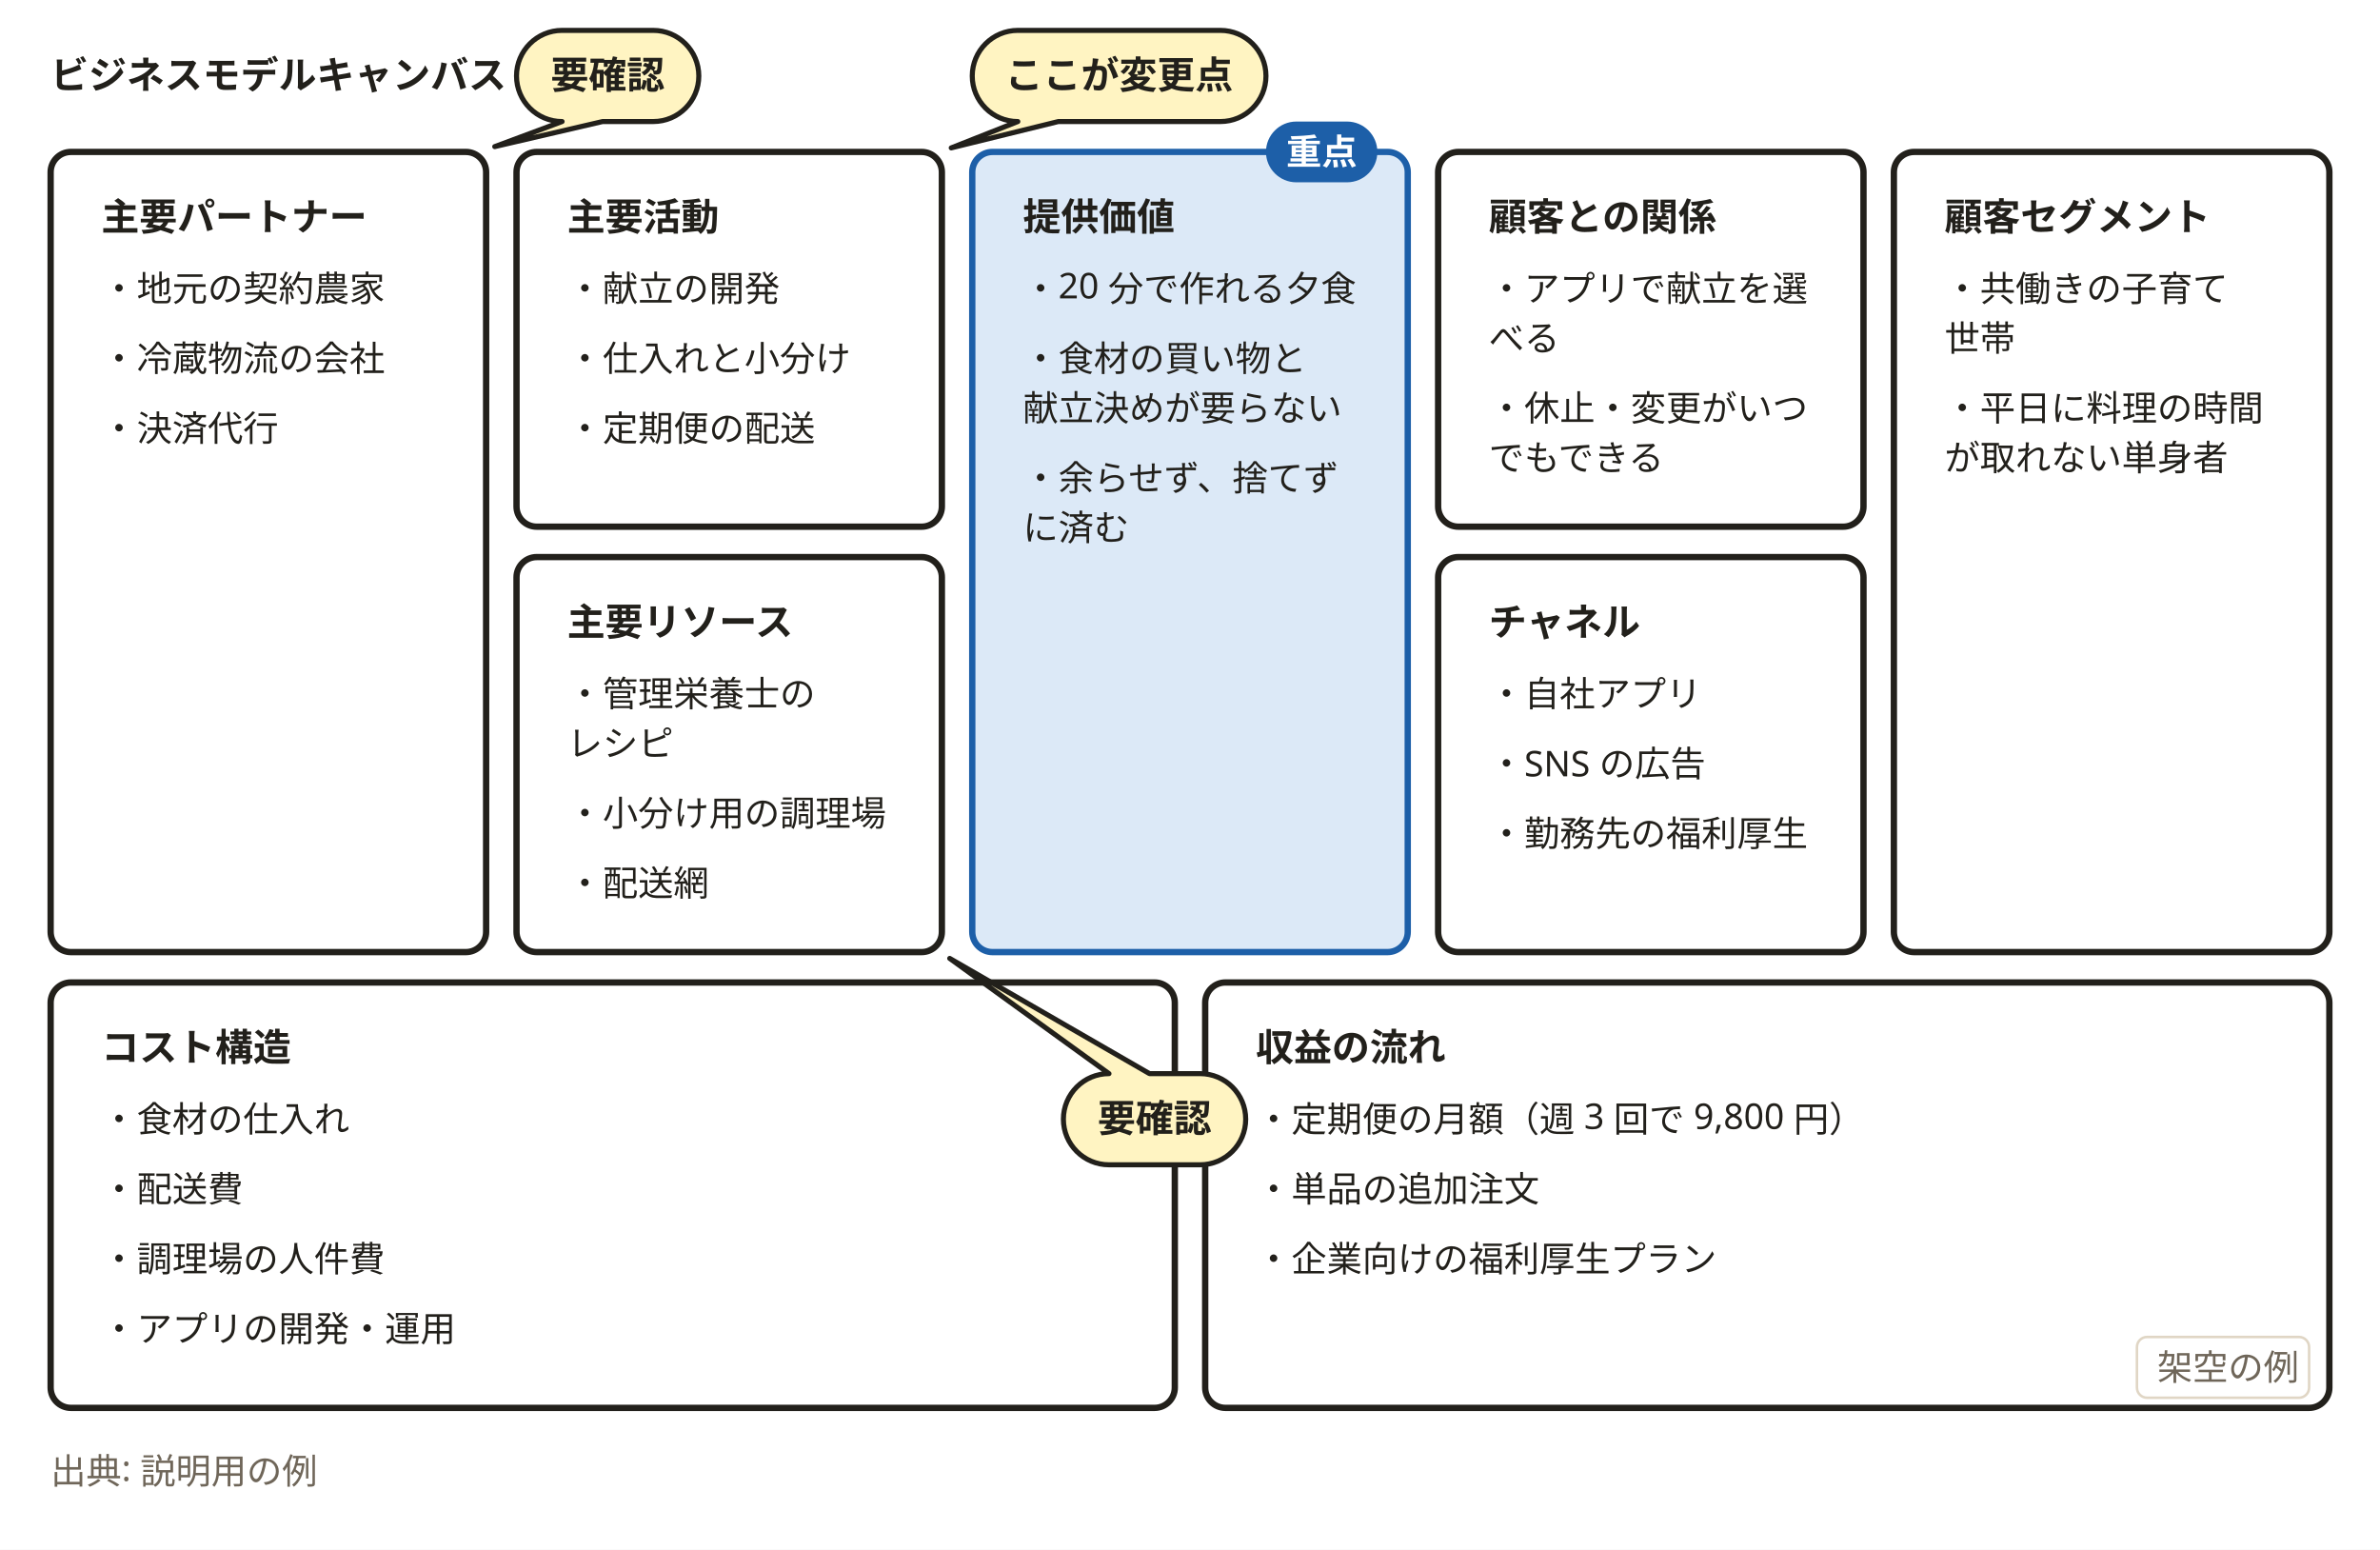
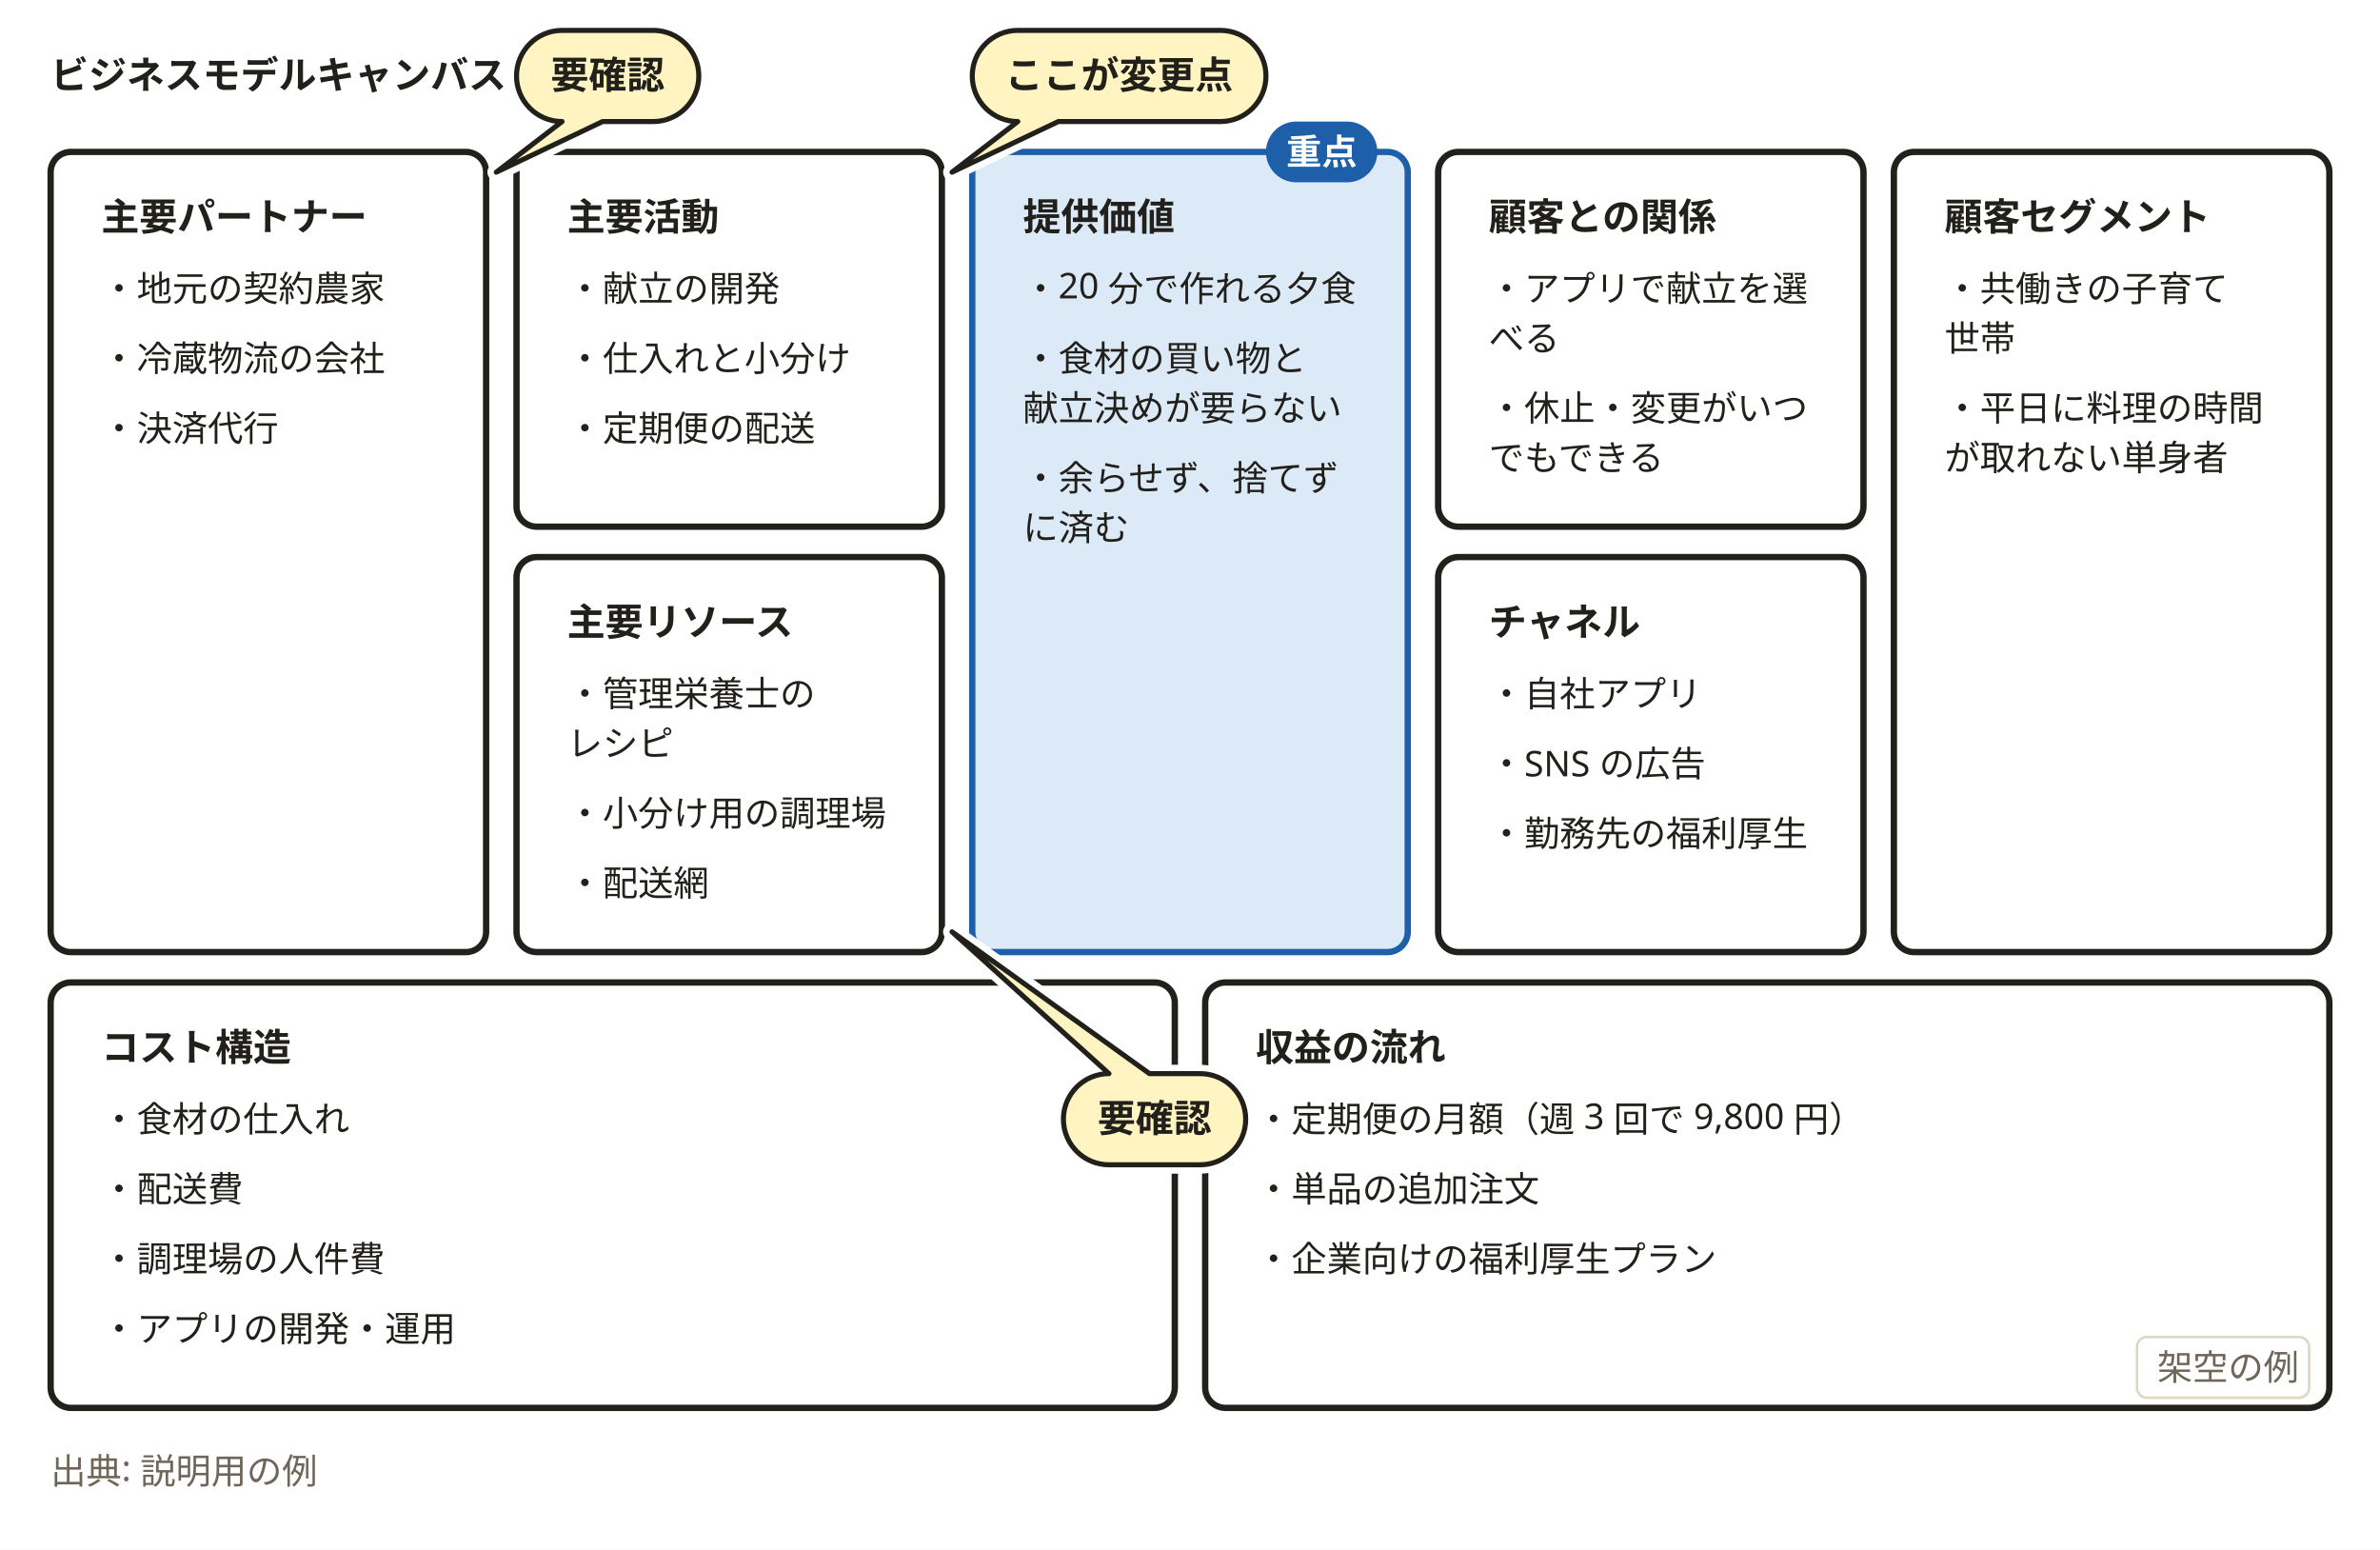
<svg xmlns="http://www.w3.org/2000/svg" width="940" height="612" viewBox="0 0 940 612" role="img" aria-labelledby="svg-title svg-desc">
  <style>
    text { font-family: 'Hiragino Sans','Hiragino Kaku Gothic ProN','Yu Gothic','YuGothic',Meiryo,'Noto Sans JP',sans-serif; }
    .emoji { font-family: 'Noto Color Emoji','Segoe UI Emoji',sans-serif; }
  </style>
  <rect x="0" y="0" width="940" height="612" fill="#ffffff" />
  <text x="20" y="35" font-size="15" font-weight="700" fill="#22201b">ビジネスモデルキャンバス</text>
  <rect x="20" y="60" width="172" height="316" rx="8" fill="#ffffff" stroke="#22201b" stroke-width="2.5" />
  <text x="40" y="91" font-size="15" font-weight="700" fill="#22201b">主要パートナー</text>
  <text x="40" y="119" font-size="14" font-weight="400" fill="#22201b">・地元の契約農家</text>
  <text x="40" y="146.6" font-size="14" font-weight="400" fill="#22201b">・冷蔵物流の会社</text>
  <text x="40" y="174.2" font-size="14" font-weight="400" fill="#22201b">・決済代行</text>
  <rect x="204" y="60" width="168" height="148" rx="8" fill="#ffffff" stroke="#22201b" stroke-width="2.5" />
  <text x="224" y="91" font-size="15" font-weight="700" fill="#22201b">主要活動</text>
  <text x="224" y="119" font-size="14" font-weight="400" fill="#22201b">・献立の開発</text>
  <text x="224" y="146.6" font-size="14" font-weight="400" fill="#22201b">・仕入れと小分け</text>
  <text x="224" y="174.2" font-size="14" font-weight="400" fill="#22201b">・定期便の配送</text>
  <rect x="204" y="220" width="168" height="156" rx="8" fill="#ffffff" stroke="#22201b" stroke-width="2.5" />
  <text x="224" y="251" font-size="15" font-weight="700" fill="#22201b">主要リソース</text>
  <text x="224" y="279" font-size="14" font-weight="400" fill="#22201b">・管理栄養士の</text>
  <text x="224" y="298.6" font-size="14" font-weight="400" fill="#22201b">レシピ</text>
  <text x="224" y="326.2" font-size="14" font-weight="400" fill="#22201b">・小分け用の調理場</text>
  <text x="224" y="353.8" font-size="14" font-weight="400" fill="#22201b">・配送網</text>
  <rect x="384" y="60" width="172" height="316" rx="8" fill="#dce9f7" stroke="#1d5fa8" stroke-width="2.5" />
  <text x="404" y="91" font-size="15" font-weight="700" fill="#22201b">提供価値</text>
  <text x="404" y="119" font-size="14" font-weight="400" fill="#22201b">・20 分で作れる夕食</text>
  <text x="404" y="146.6" font-size="14" font-weight="400" fill="#22201b">・食材の買い物と</text>
  <text x="404" y="166.2" font-size="14" font-weight="400" fill="#22201b">献立決めが要らない</text>
  <text x="404" y="193.8" font-size="14" font-weight="400" fill="#22201b">・余らせず、捨てず</text>
  <text x="404" y="213.4" font-size="14" font-weight="400" fill="#22201b">に済む</text>
  <rect x="500" y="48" width="44" height="24" rx="12" fill="#1d5fa8" />
  <text x="522" y="65" text-anchor="middle" font-size="14" font-weight="700" fill="#ffffff">重点</text>
  <rect x="568" y="60" width="168" height="148" rx="8" fill="#ffffff" stroke="#22201b" stroke-width="2.5" />
  <text x="588" y="91" font-size="15" font-weight="700" fill="#22201b">顧客との関係</text>
  <text x="588" y="119" font-size="14" font-weight="400" fill="#22201b">・アプリで献立を選</text>
  <text x="588" y="138.6" font-size="14" font-weight="400" fill="#22201b">べる</text>
  <text x="588" y="166.2" font-size="14" font-weight="400" fill="#22201b">・休止・変更がいつ</text>
  <text x="588" y="185.8" font-size="14" font-weight="400" fill="#22201b">でもできる</text>
  <rect x="568" y="220" width="168" height="156" rx="8" fill="#ffffff" stroke="#22201b" stroke-width="2.5" />
  <text x="588" y="251" font-size="15" font-weight="700" fill="#22201b">チャネル</text>
  <text x="588" y="279" font-size="14" font-weight="400" fill="#22201b">・自社アプリ</text>
  <text x="588" y="306.6" font-size="14" font-weight="400" fill="#22201b">・SNS の広告</text>
  <text x="588" y="334.2" font-size="14" font-weight="400" fill="#22201b">・勤務先の福利厚生</text>
  <rect x="748" y="60" width="172" height="316" rx="8" fill="#ffffff" stroke="#22201b" stroke-width="2.5" />
  <text x="768" y="91" font-size="15" font-weight="700" fill="#22201b">顧客セグメント</text>
  <text x="768" y="119" font-size="14" font-weight="400" fill="#22201b">・共働きの子育て</text>
  <text x="768" y="138.6" font-size="14" font-weight="400" fill="#22201b">世帯</text>
  <text x="768" y="166.2" font-size="14" font-weight="400" fill="#22201b">・平日に料理の時間</text>
  <text x="768" y="185.8" font-size="14" font-weight="400" fill="#22201b">が取れない単身者</text>
  <rect x="20" y="388" width="444" height="168" rx="8" fill="#ffffff" stroke="#22201b" stroke-width="2.5" />
  <text x="40" y="419" font-size="15" font-weight="700" fill="#22201b">コスト構造</text>
  <text x="40" y="447" font-size="14" font-weight="400" fill="#22201b">・食材の仕入れ</text>
  <text x="40" y="474.6" font-size="14" font-weight="400" fill="#22201b">・配送費</text>
  <text x="40" y="502.2" font-size="14" font-weight="400" fill="#22201b">・調理場の人件費</text>
  <text x="40" y="529.8" font-size="14" font-weight="400" fill="#22201b">・アプリの開発・運用</text>
  <rect x="476" y="388" width="444" height="168" rx="8" fill="#ffffff" stroke="#22201b" stroke-width="2.5" />
  <text x="496" y="419" font-size="15" font-weight="700" fill="#22201b">収益の流れ</text>
  <text x="496" y="447" font-size="14" font-weight="400" fill="#22201b">・定期便の月額（週 3 回で 9,800 円）</text>
  <text x="496" y="474.6" font-size="14" font-weight="400" fill="#22201b">・単品の追加注文</text>
  <text x="496" y="502.2" font-size="14" font-weight="400" fill="#22201b">・企業向けの福利厚生プラン</text>
  <rect x="844" y="528" width="68" height="24" rx="4" fill="#ffffff" stroke="#e0d6c5" stroke-width="1" />
  <text x="880" y="545" font-size="14" text-anchor="middle" fill="#6f6659">架空の例</text>
  <text x="20" y="586" font-size="14" font-weight="400" fill="#6f6659">出典: 説明用の例</text>
  <g id="overlay-layer">
    <g class="overlay">
-       <path d="M222 12H258A18 18 0 0 1 276 30V30A18 18 0 0 1 258 48L238 48L195.4 57.9L222 48H222A18 18 0 0 1 204 30V30A18 18 0 0 1 222 12Z" fill="#fff4c2" stroke="#22201b" stroke-width="2" stroke-linejoin="round" />
+       <path d="M222 12H258A18 18 0 0 1 276 30V30A18 18 0 0 1 258 48L238 48L196 68L222 48H222A18 18 0 0 1 204 30V30A18 18 0 0 1 222 12Z" fill="none" stroke="#fff" stroke-width="7" stroke-linejoin="round" />
+       <path d="M222 12H258A18 18 0 0 1 276 30V30A18 18 0 0 1 258 48L238 48L196 68L222 48H222A18 18 0 0 1 204 30V30A18 18 0 0 1 222 12Z" fill="#fff4c2" stroke="#22201b" stroke-width="2" stroke-linejoin="round" />
      <text x="240" y="35" text-anchor="middle" font-size="15" font-weight="700" fill="#22201b">要確認</text>
    </g>
    <g class="overlay">
-       <path d="M402 12H482A18 18 0 0 1 500 30V30A18 18 0 0 1 482 48L418 48L375.7 58.4L402 48H402A18 18 0 0 1 384 30V30A18 18 0 0 1 402 12Z" fill="#fff4c2" stroke="#22201b" stroke-width="2" stroke-linejoin="round" />
+       <path d="M402 12H482A18 18 0 0 1 500 30V30A18 18 0 0 1 482 48L418 48L376 68L402 48H402A18 18 0 0 1 384 30V30A18 18 0 0 1 402 12Z" fill="none" stroke="#fff" stroke-width="7" stroke-linejoin="round" />
+       <path d="M402 12H482A18 18 0 0 1 500 30V30A18 18 0 0 1 482 48L418 48L376 68L402 48H402A18 18 0 0 1 384 30V30A18 18 0 0 1 402 12Z" fill="#fff4c2" stroke="#22201b" stroke-width="2" stroke-linejoin="round" />
      <text x="442" y="35" text-anchor="middle" font-size="15" font-weight="700" fill="#22201b">ここが変更点</text>
    </g>
    <g class="overlay">
-       <path d="M438 424L438 424L375.1 378.5L454 424H474A18 18 0 0 1 492 442V442A18 18 0 0 1 474 460H438A18 18 0 0 1 420 442V442A18 18 0 0 1 438 424Z" fill="#fff4c2" stroke="#22201b" stroke-width="2" stroke-linejoin="round" />
+       <path d="M438 424L438 424L376 368L454 424H474A18 18 0 0 1 492 442V442A18 18 0 0 1 474 460H438A18 18 0 0 1 420 442V442A18 18 0 0 1 438 424Z" fill="none" stroke="#fff" stroke-width="7" stroke-linejoin="round" />
+       <path d="M438 424L438 424L376 368L454 424H474A18 18 0 0 1 492 442V442A18 18 0 0 1 474 460H438A18 18 0 0 1 420 442V442A18 18 0 0 1 438 424Z" fill="#fff4c2" stroke="#22201b" stroke-width="2" stroke-linejoin="round" />
      <text x="456" y="447" text-anchor="middle" font-size="15" font-weight="700" fill="#22201b">要確認</text>
    </g>
  </g>
</svg>
